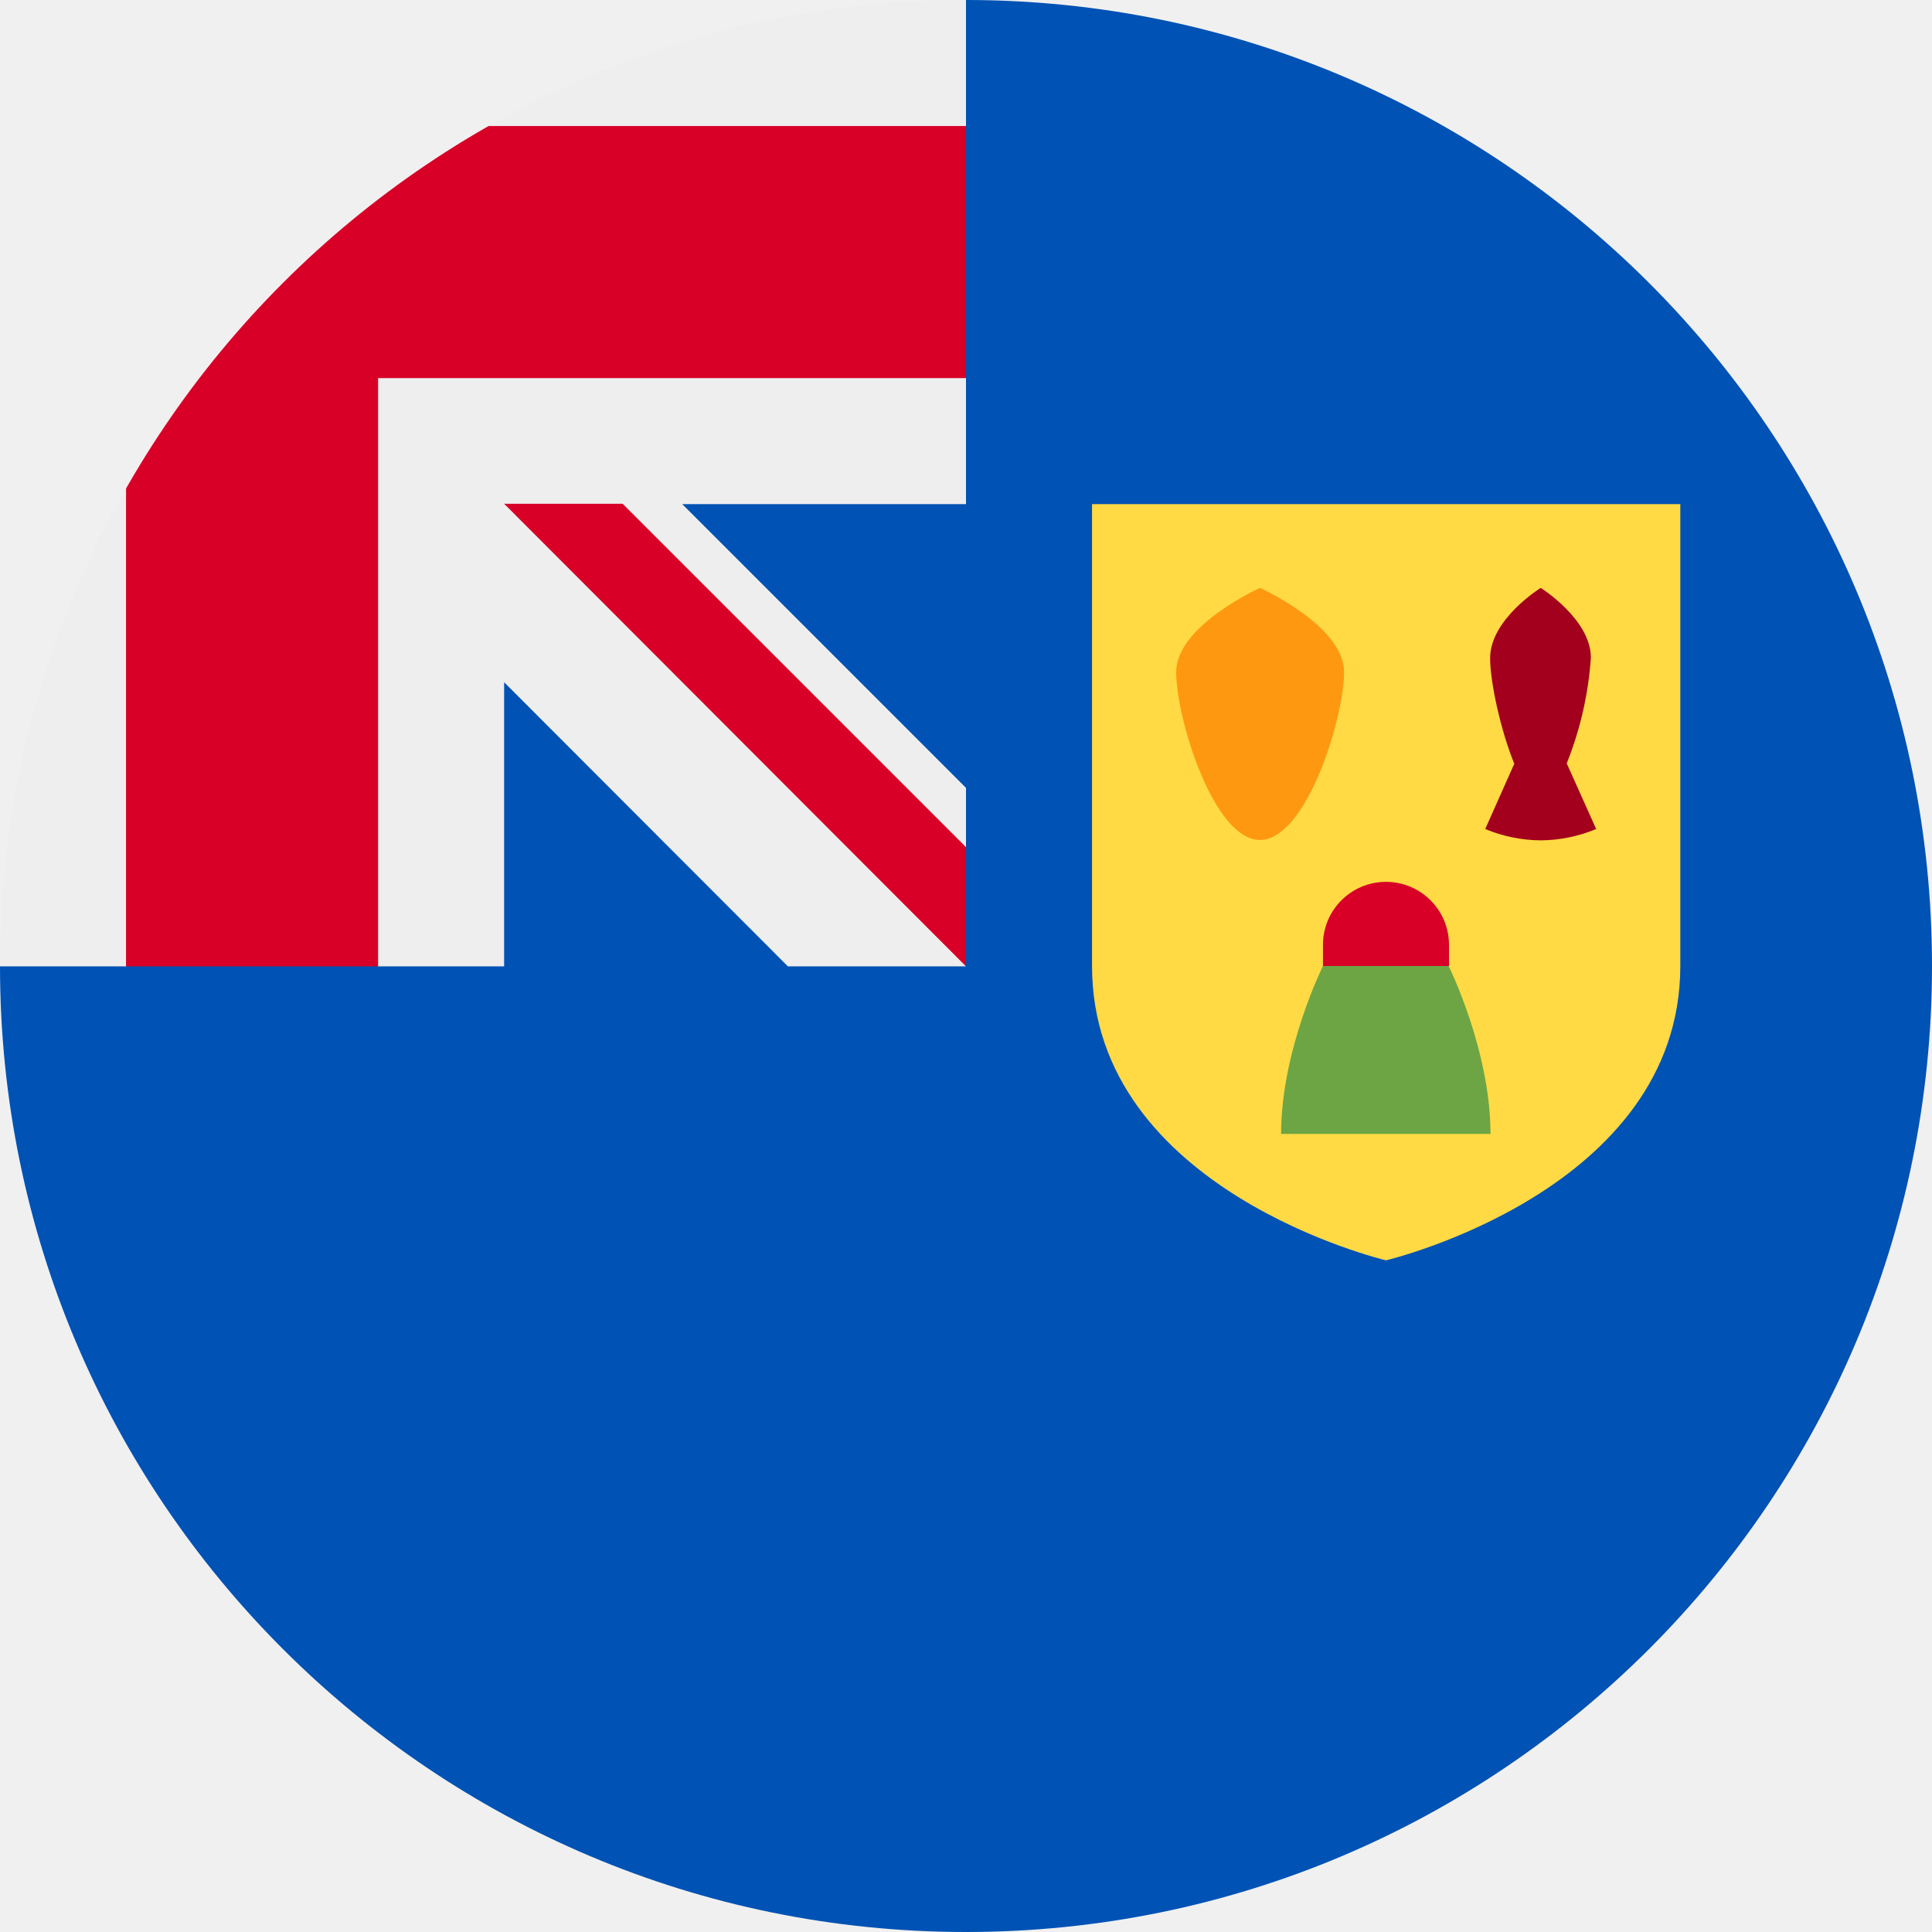
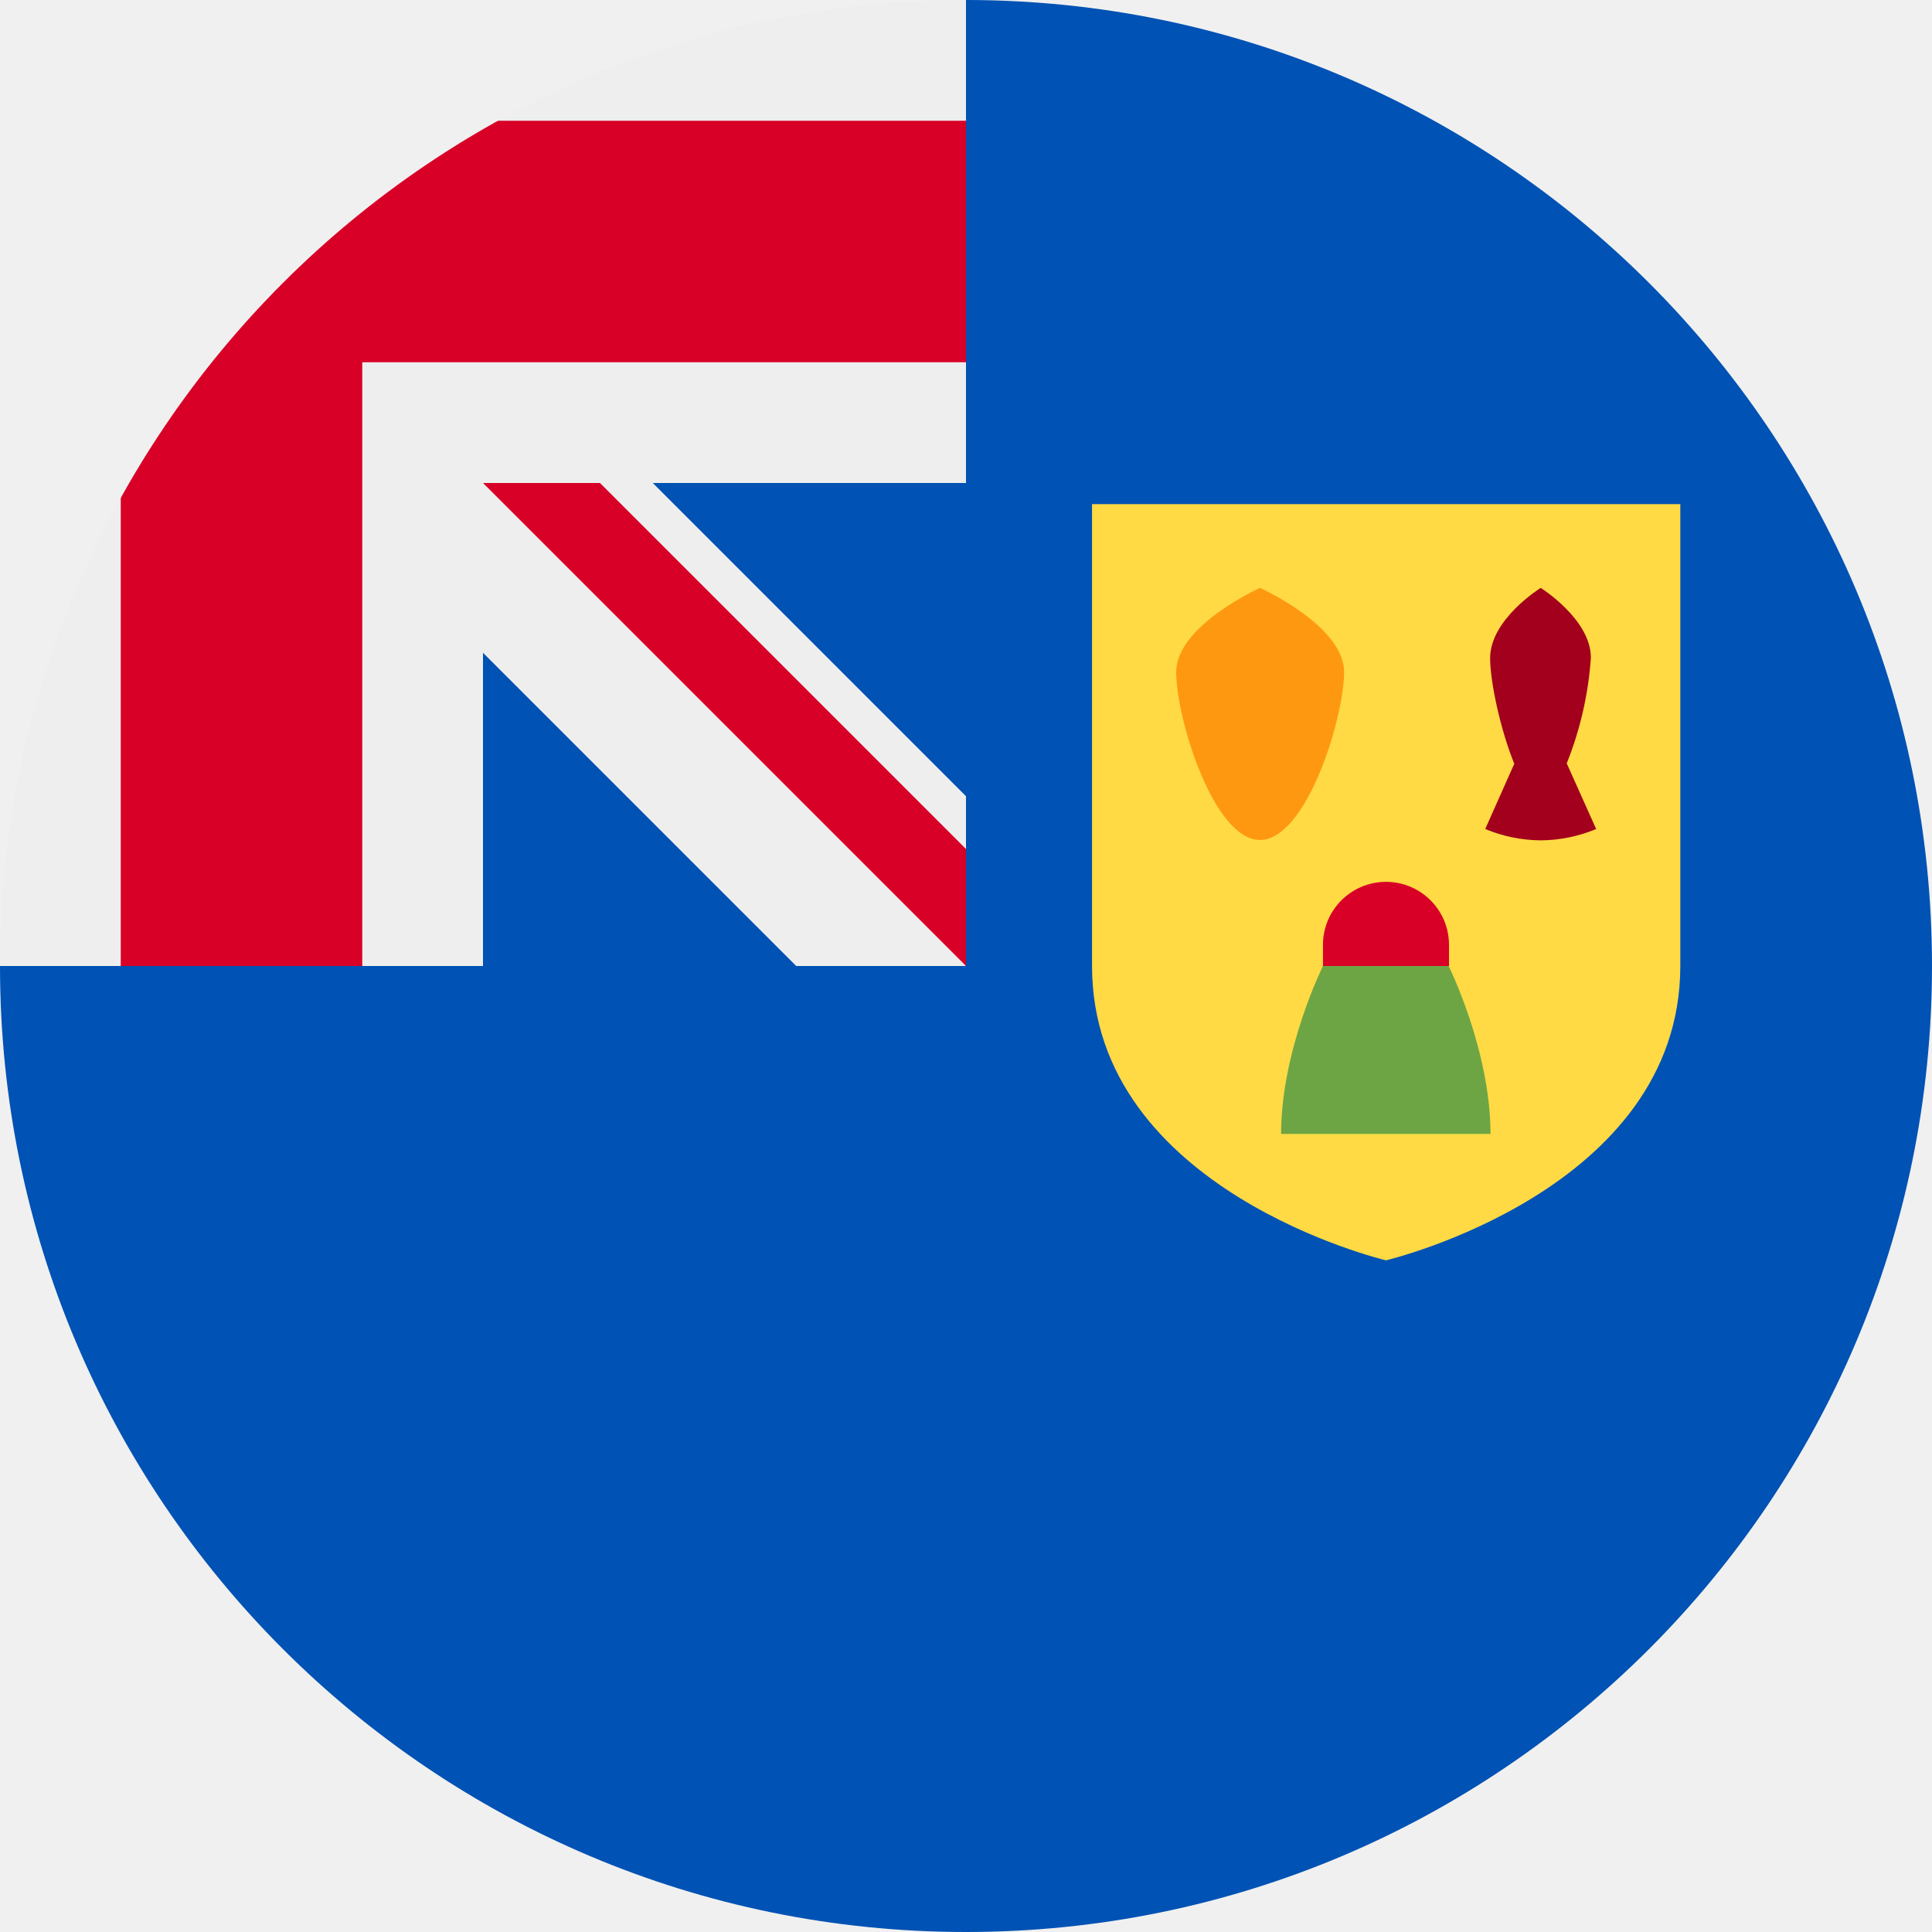
<svg xmlns="http://www.w3.org/2000/svg" width="512" height="512" viewBox="0 0 512 512">
  <mask id="a">
    <circle cx="256" cy="256" r="256" fill="#fff" />
  </mask>
  <g mask="url(#a)">
-     <path fill="#0052b4" d="M256 0h256v512H0V256z" />
-     <path fill="#eee" d="M256 0H100.2L66.7 14.9 33.4 0H0v33.4l15.7 31.3L0 100.2v155.9h33.4l34-13.6 32.8 13.6h33.4v-75.3l75.2 75.3H256l-7.7-21.4 7.7-10.2v-15.7l-75.2-75.2H256v-33.4l-11.8-33.4L256 33.4z" />
-     <path fill="#d80027" d="m256 224.5-91-91h-31.4L256 256.1z" />
-     <path fill="#d80027" d="M33.4 0v33.4H0v66.8h33.4v155.9h66.8V100.2H256V33.4H100.2V0z" />
+     <path fill="#0052b4" d="M256 0h256v512H0V256Z" />
+     <path fill="#eee" d="M0 0v32l32 32L0 96v160h32l32-32 32 32h32v-83l83 83h45l-8-16 8-15v-14l-83-83h83V96l-32-32 32-32V0H96L64 32 32 0Z" />
+     <path fill="#d80027" d="M32 0v32H0v64h32v160h64V96h160V32H96V0Zm96 128 128 128v-31l-97-97z" />
    <path fill="#ffda44" d="M289.4 133.6V256c0 59.6 77.9 78 77.9 78s78-18.4 78-78V133.6h-156z" />
    <path fill="#ff9811" d="M356.2 178c0 12.4-10 44.6-22.3 44.6s-22.2-32.2-22.2-44.5c0-12.3 22.2-22.3 22.2-22.3s22.3 10 22.3 22.3z" />
    <path fill="#a2001d" d="M415.2 202.3a92.2 92.2 0 0 0 6.4-28c0-10.2-13.3-18.5-13.3-18.5s-13.4 8.3-13.4 18.6c0 6.4 2.8 19.2 6.4 28l-7.7 17.3a38.9 38.9 0 0 0 14.7 3 38.9 38.9 0 0 0 14.7-3z" />
-     <path fill="#6da544" d="M350.6 256s-11.1 22.3-11.1 44.5H395c0-22.2-11.1-44.5-11.1-44.5l-16.7-11.1-16.7 11.1z" />
+     <path fill="#6da544" d="M350.6 256s-11.1 22.3-11.1 44.5H395c0-22.2-11.1-44.5-11.1-44.5l-16.7-11.1-16.7 11.1Z" />
    <path fill="#d80027" d="M384 256v-5.6a16.7 16.7 0 0 0-33.4 0v5.6z" />
  </g>
</svg>
